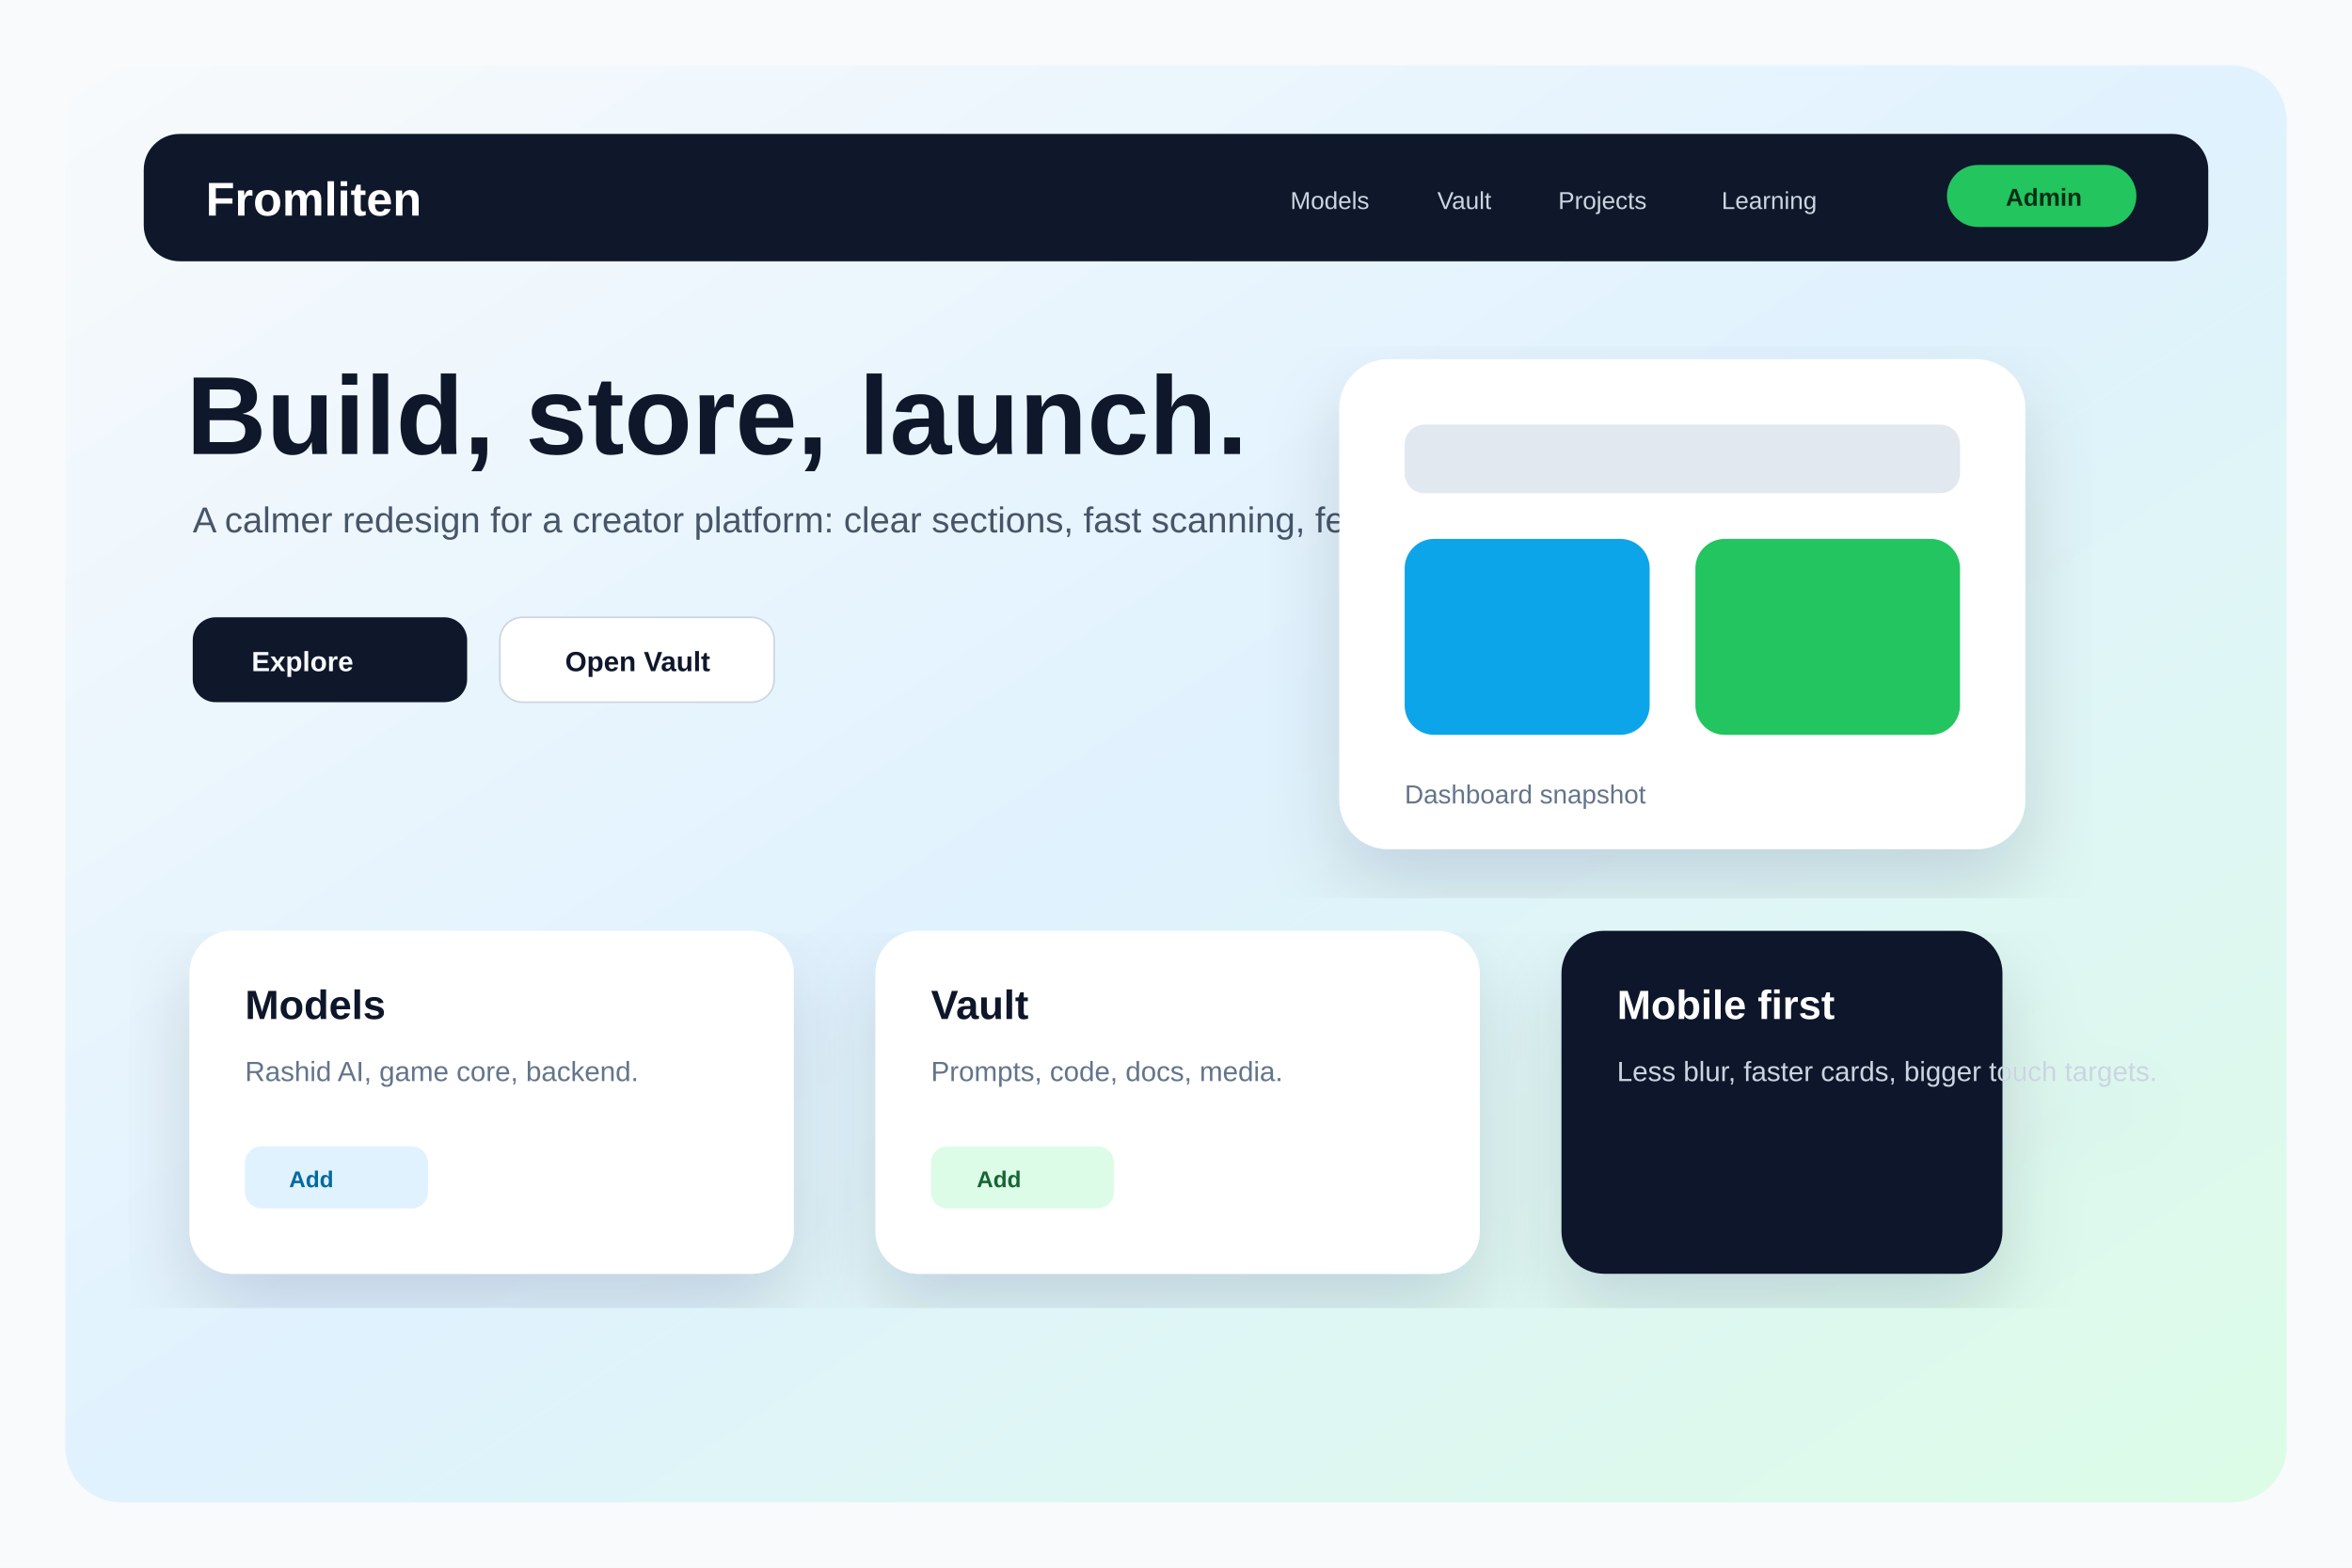
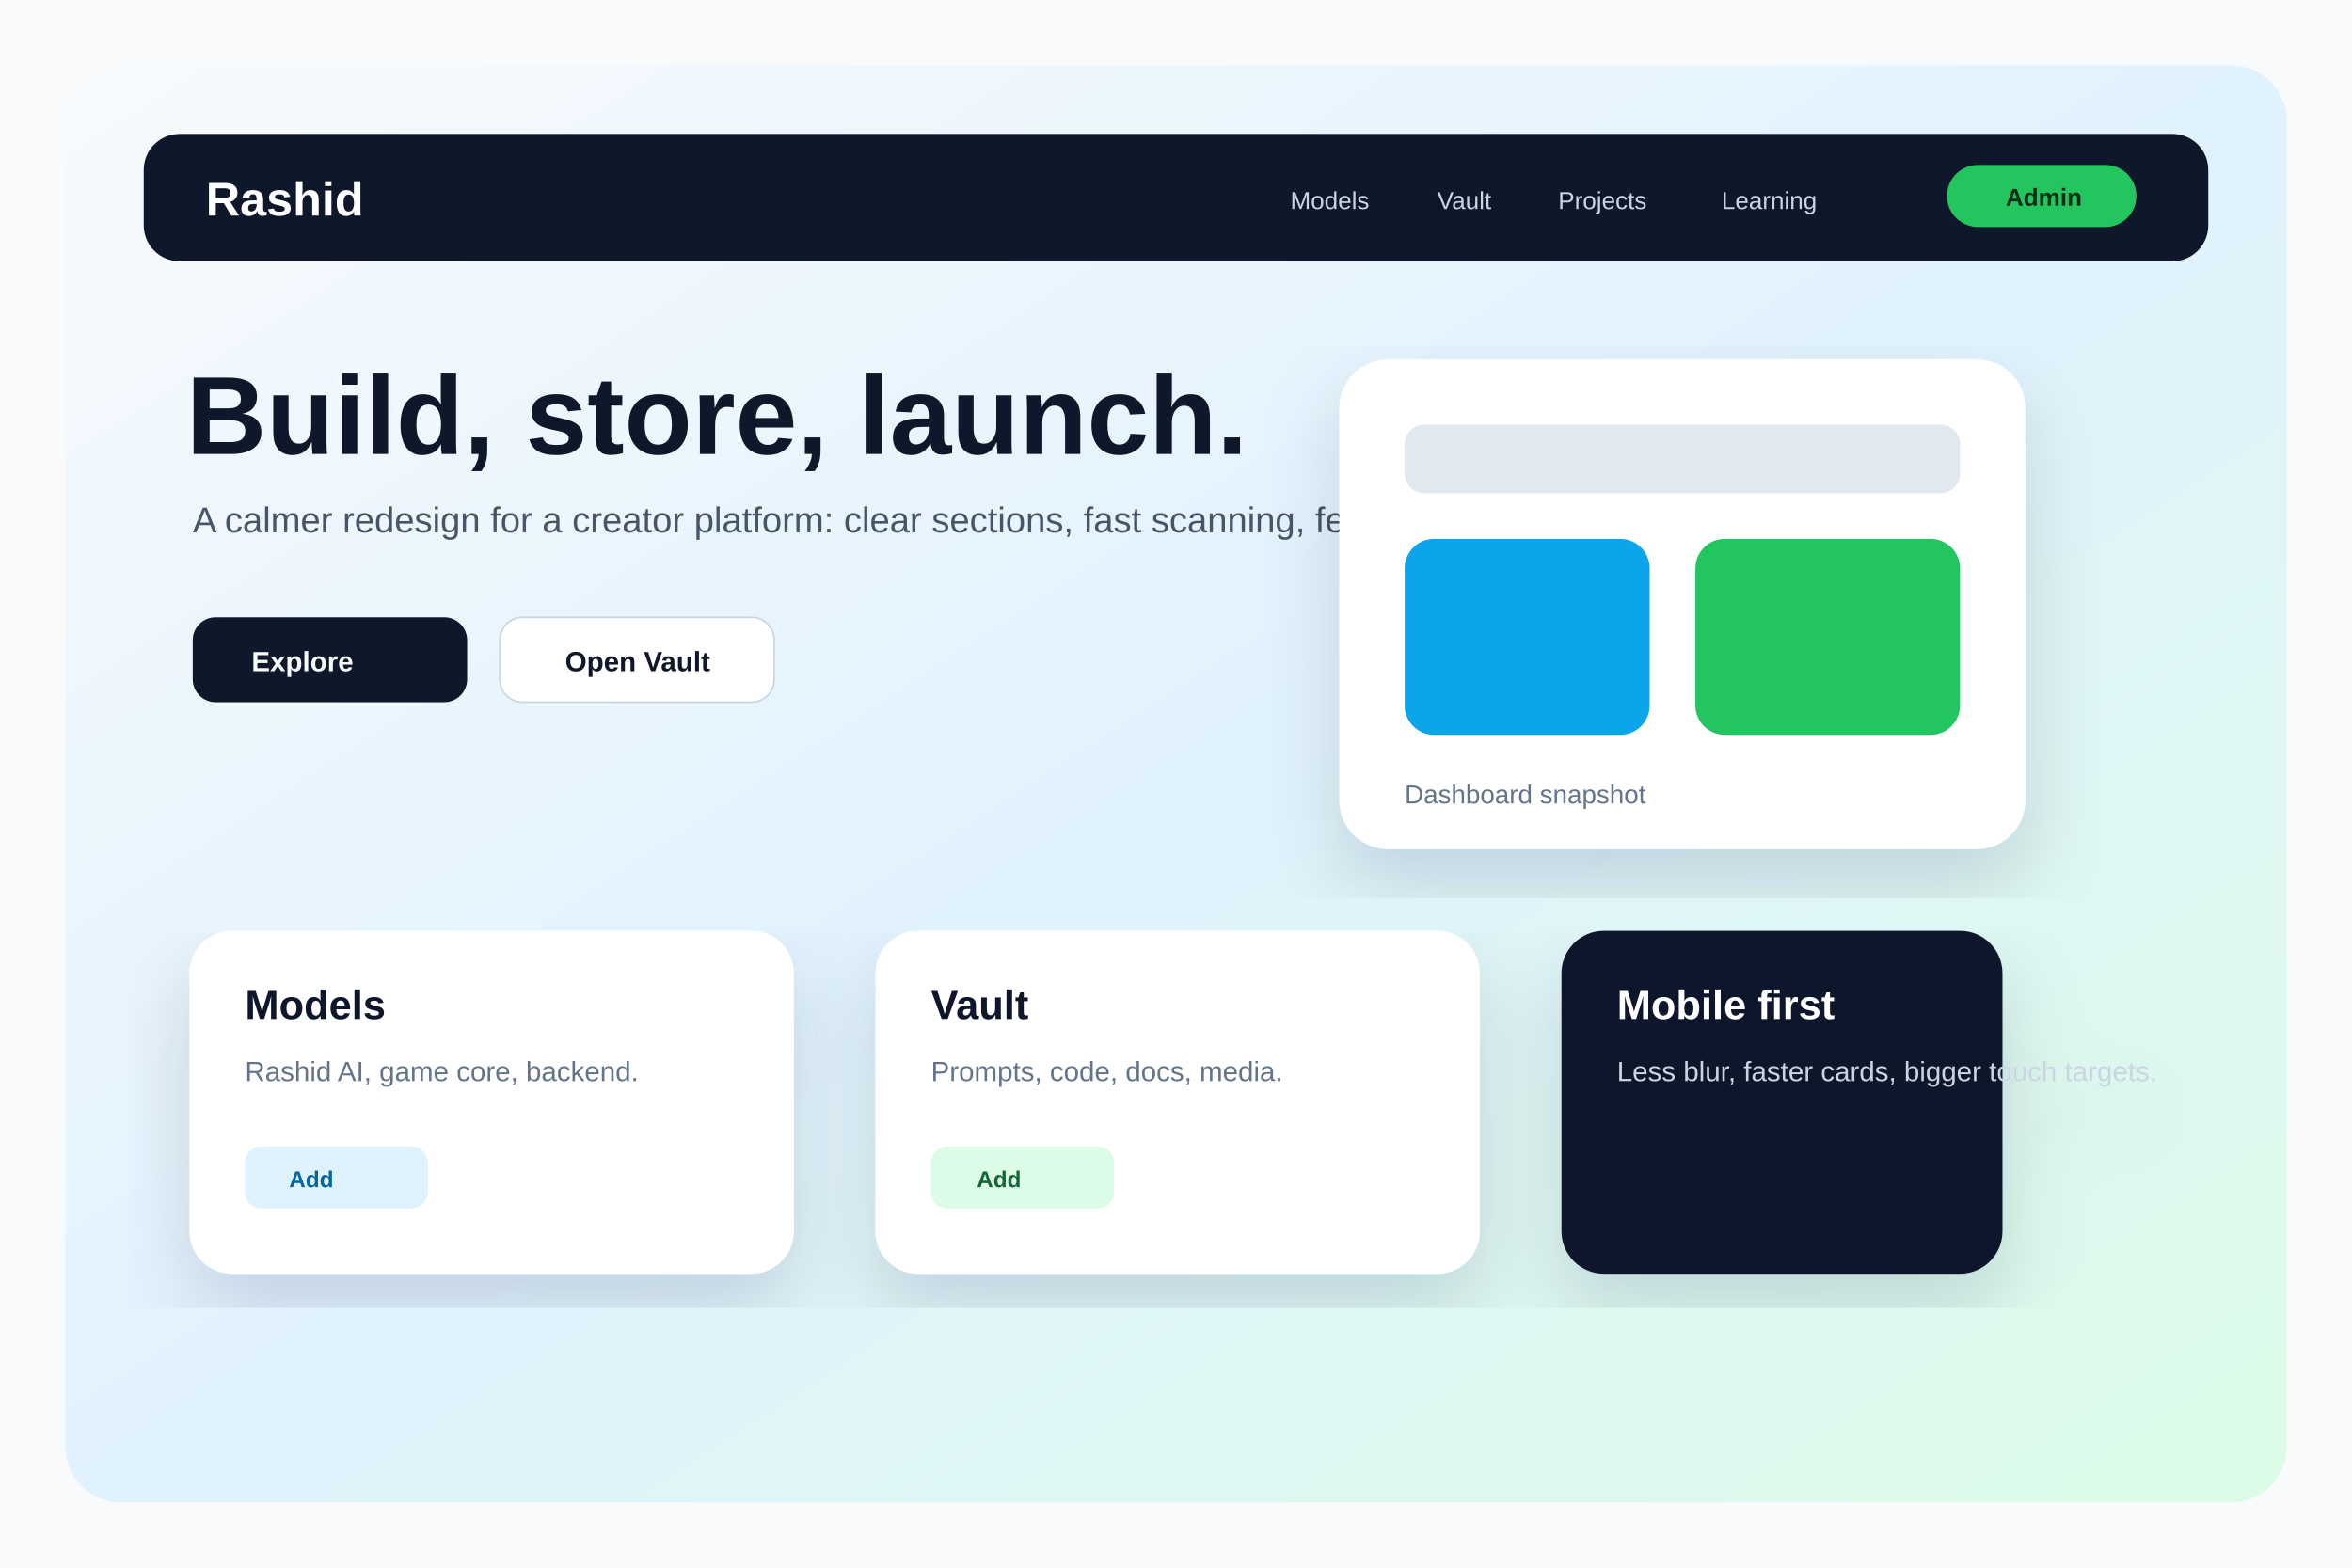
<svg xmlns="http://www.w3.org/2000/svg" width="1440" height="960" viewBox="0 0 1440 960" role="img" aria-labelledby="title desc">
  <defs>
    <linearGradient id="hero" x1="0" x2="1" y1="0" y2="1">
      <stop offset="0" stop-color="#f8fafc" />
      <stop offset=".5" stop-color="#e0f2fe" />
      <stop offset="1" stop-color="#dcfce7" />
    </linearGradient>
    <filter id="shadow">
      <feDropShadow dx="0" dy="22" stdDeviation="24" flood-color="#0f172a" flood-opacity=".14" />
    </filter>
  </defs>
  <rect width="1440" height="960" fill="#f8fafc" />
  <rect x="40" y="40" width="1360" height="880" rx="34" fill="url(#hero)" />
  <rect x="88" y="82" width="1264" height="78" rx="22" fill="#0f172a" />
-   <text x="126" y="132" fill="#fff" font-family="Arial" font-size="29" font-weight="900">Fromliten</text>
+   <text x="126" y="132" fill="#fff" font-family="Arial" font-size="29" font-weight="900">Rashid</text>
  <g fill="#cbd5e1" font-family="Arial" font-size="15">
    <text x="790" y="128">Models</text>
    <text x="880" y="128">Vault</text>
    <text x="954" y="128">Projects</text>
    <text x="1054" y="128">Learning</text>
  </g>
  <rect x="1192" y="101" width="116" height="38" rx="19" fill="#22c55e" />
  <text x="1228" y="126" fill="#052e16" font-family="Arial" font-size="15" font-weight="800">Admin</text>
  <text x="114" y="278" fill="#0f172a" font-family="Arial" font-size="68" font-weight="900">Build, store, launch.</text>
  <text x="118" y="326" fill="#475569" font-family="Arial" font-size="22">A calmer redesign for a creator platform: clear sections, fast scanning, fewer effects, stronger mobile behavior.</text>
  <rect x="118" y="378" width="168" height="52" rx="14" fill="#0f172a" />
  <text x="154" y="411" fill="#f8fafc" font-family="Arial" font-size="17" font-weight="800">Explore</text>
  <rect x="306" y="378" width="168" height="52" rx="14" fill="#fff" stroke="#cbd5e1" />
  <text x="346" y="411" fill="#0f172a" font-family="Arial" font-size="17" font-weight="800">Open Vault</text>
  <g filter="url(#shadow)">
    <rect x="820" y="220" width="420" height="300" rx="30" fill="#fff" />
    <rect x="860" y="260" width="340" height="42" rx="12" fill="#e2e8f0" />
    <rect x="860" y="330" width="150" height="120" rx="18" fill="#0ea5e9" />
    <rect x="1038" y="330" width="162" height="120" rx="18" fill="#22c55e" />
    <text x="860" y="492" fill="#64748b" font-family="Arial" font-size="16">Dashboard snapshot</text>
  </g>
  <g filter="url(#shadow)">
    <rect x="116" y="570" width="370" height="210" rx="26" fill="#fff" />
    <text x="150" y="624" fill="#0f172a" font-family="Arial" font-size="25" font-weight="900">Models</text>
    <text x="150" y="662" fill="#64748b" font-family="Arial" font-size="17">Rashid AI, game core, backend.</text>
    <rect x="150" y="702" width="112" height="38" rx="10" fill="#e0f2fe" />
    <text x="177" y="727" fill="#0369a1" font-family="Arial" font-size="14" font-weight="800">Add</text>
  </g>
  <g filter="url(#shadow)">
    <rect x="536" y="570" width="370" height="210" rx="26" fill="#fff" />
    <text x="570" y="624" fill="#0f172a" font-family="Arial" font-size="25" font-weight="900">Vault</text>
    <text x="570" y="662" fill="#64748b" font-family="Arial" font-size="17">Prompts, code, docs, media.</text>
    <rect x="570" y="702" width="112" height="38" rx="10" fill="#dcfce7" />
    <text x="598" y="727" fill="#166534" font-family="Arial" font-size="14" font-weight="800">Add</text>
  </g>
  <g filter="url(#shadow)">
    <rect x="956" y="570" width="270" height="210" rx="26" fill="#0f172a" />
    <text x="990" y="624" fill="#fff" font-family="Arial" font-size="25" font-weight="900">Mobile first</text>
    <text x="990" y="662" fill="#cbd5e1" font-family="Arial" font-size="17">Less blur, faster cards, bigger touch targets.</text>
  </g>
</svg>
